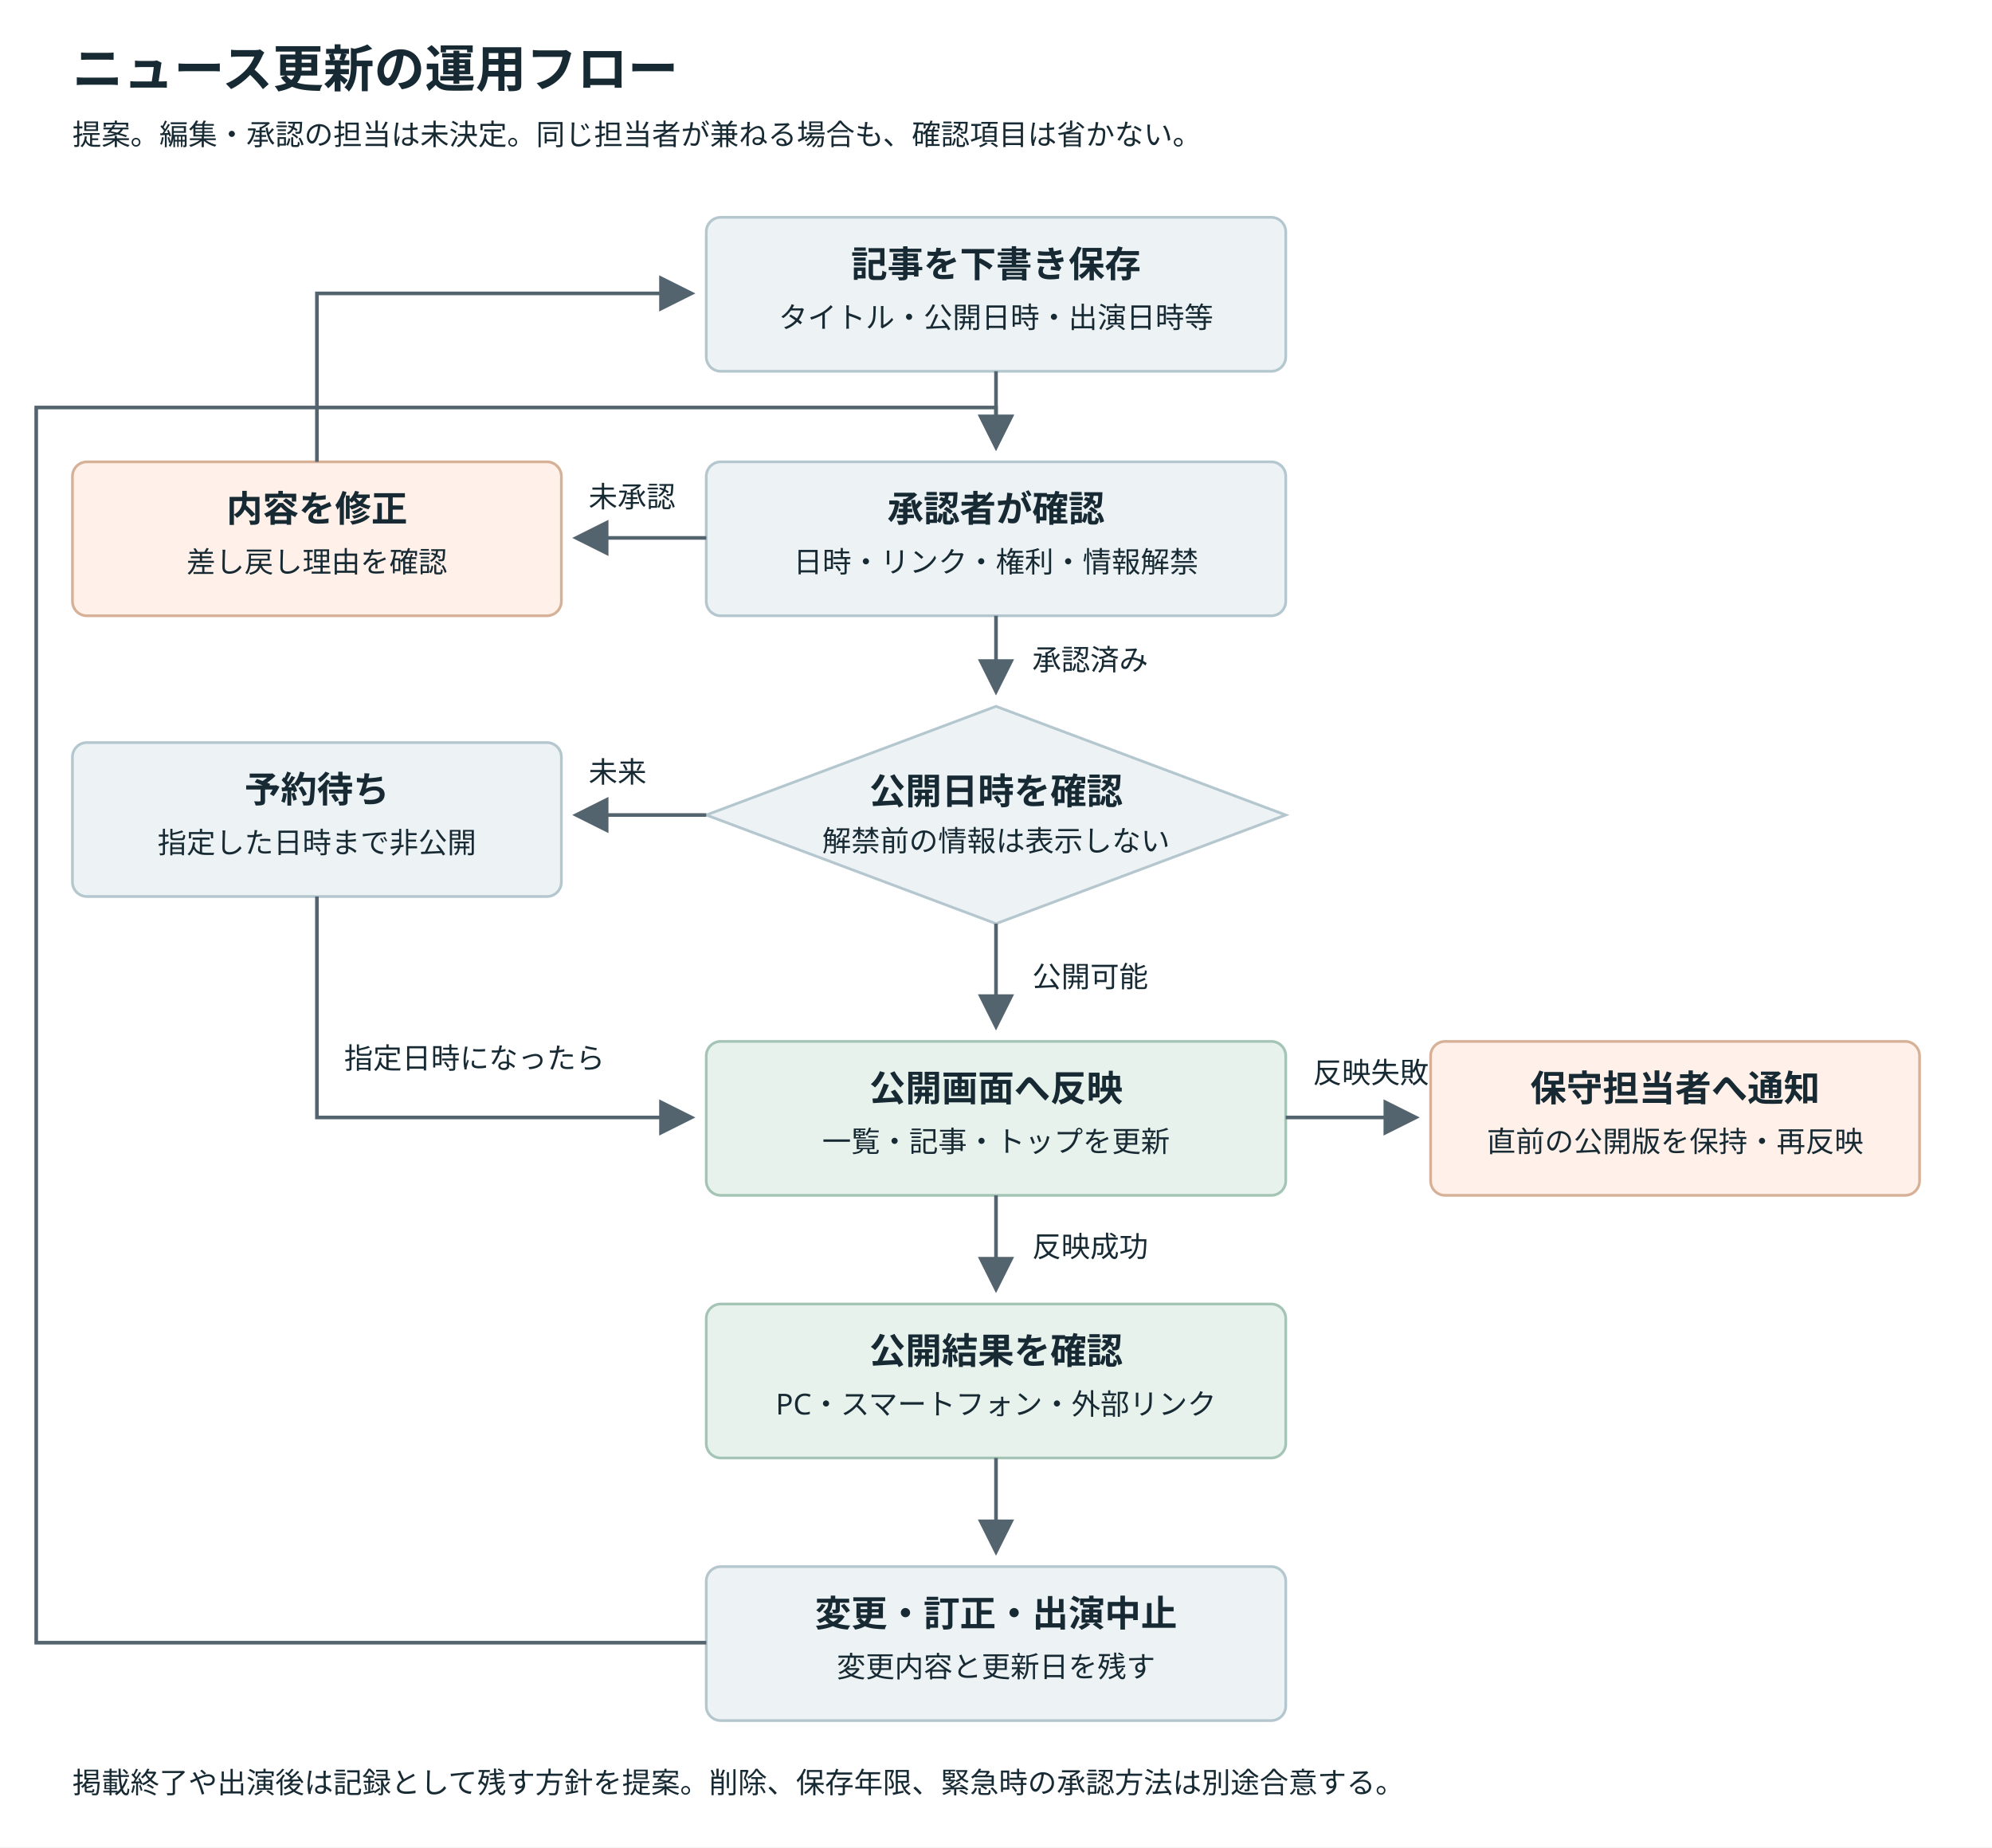
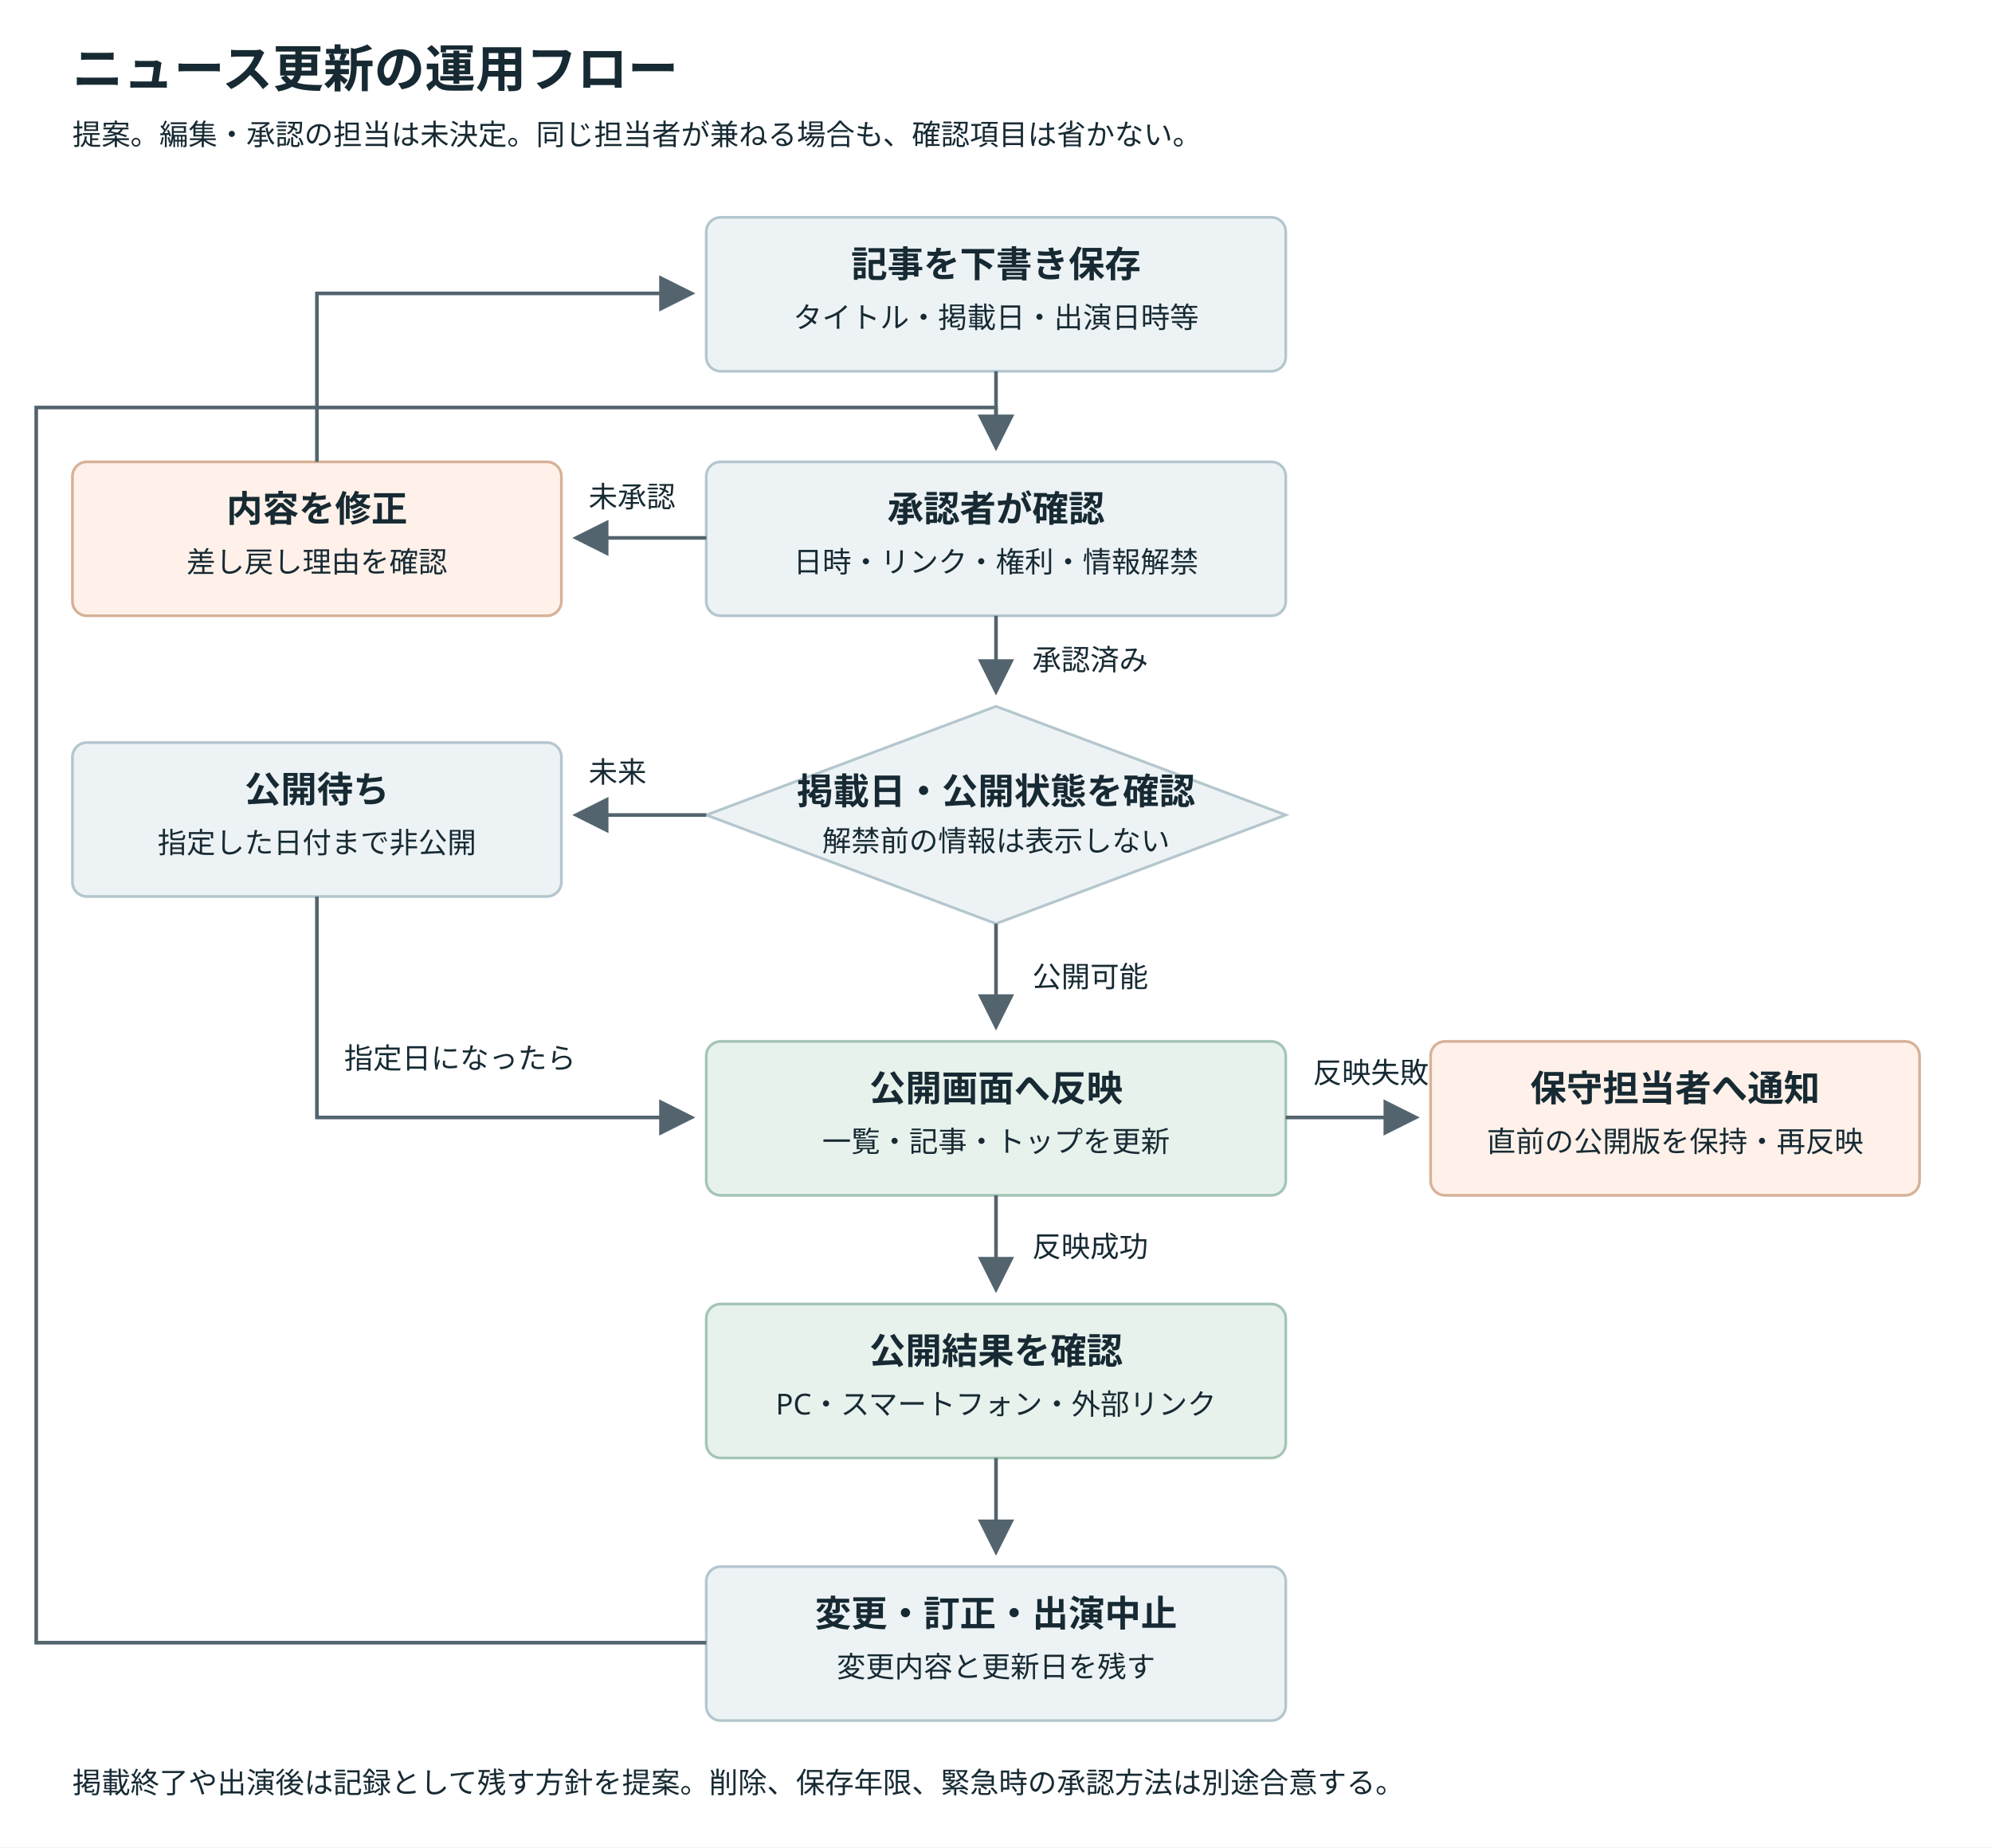
<svg xmlns="http://www.w3.org/2000/svg" width="1100" height="1020" viewBox="0 0 1100 1020" role="img" aria-labelledby="title description">
  <defs>
    <marker id="arrow" markerWidth="10" markerHeight="10" refX="8" refY="5" orient="auto" markerUnits="strokeWidth">
      <path d="M0 0 L10 5 L0 10 Z" fill="#53646e" />
    </marker>
    <style>
      text { font-family: "Yu Gothic", Meiryo, sans-serif; fill: #172a33; }
      .title { font-size: 28px; font-weight: 700; }
      .node { font-size: 20px; font-weight: 700; }
      .note { font-size: 16px; }
      .box { fill: #edf3f5; stroke: #b4c6ce; stroke-width: 1.5; }
      .warning { fill: #fff1e9; stroke: #d6b198; stroke-width: 1.5; }
      .published { fill: #e8f2ed; stroke: #a4c5b5; stroke-width: 1.5; }
      .path { fill: none; stroke: #53646e; stroke-width: 2; marker-end: url(#arrow); }
    </style>
  </defs>
  <rect width="1100" height="1020" fill="#fff" />
  <text class="title" x="40" y="48">ニュース更新の運用フロー</text>
  <text class="note" x="40" y="80">提案。編集・承認の担当は未決定。同じ担当者が兼ねる場合も、確認項目は省かない。</text>
  <rect class="box" x="390" y="120" width="320" height="85" rx="8" />
  <text class="node" x="550" y="153" text-anchor="middle">記事を下書き保存</text>
-   <text class="note" x="550" y="181" text-anchor="middle">タイトル・公開日時・出演日時等</text>
+   <text class="note" x="550" y="181" text-anchor="middle">タイトル・掲載日・出演日時等</text>
  <rect class="box" x="390" y="255" width="320" height="85" rx="8" />
  <text class="node" x="550" y="288" text-anchor="middle">承認者が確認</text>
  <text class="note" x="550" y="316" text-anchor="middle">日時・リンク・権利・情報解禁</text>
  <path class="path" d="M550 205 V245" />
  <rect class="warning" x="40" y="255" width="270" height="85" rx="8" />
  <text class="node" x="175" y="288" text-anchor="middle">内容を修正</text>
  <text class="note" x="175" y="316" text-anchor="middle">差し戻し理由を確認</text>
  <path class="path" d="M390 297 H320" />
  <text class="note" x="325" y="280">未承認</text>
  <path class="path" d="M175 255 V162 H380" />
  <polygon class="box" points="550,390 710,450 550,510 390,450" />
-   <text class="node" x="550" y="444" text-anchor="middle">公開日時を確認</text>
+   <text class="node" x="550" y="444" text-anchor="middle">掲載日・公開状態を確認</text>
  <text class="note" x="550" y="470" text-anchor="middle">解禁前の情報は表示しない</text>
  <path class="path" d="M550 340 V380" />
  <text class="note" x="570" y="370">承認済み</text>
  <rect class="box" x="40" y="410" width="270" height="85" rx="8" />
-   <text class="node" x="175" y="443" text-anchor="middle">予約待ち</text>
-   <text class="note" x="175" y="471" text-anchor="middle">指定した日時まで非公開</text>
+   <text class="node" x="175" y="443" text-anchor="middle">公開待ち</text>
+   <text class="note" x="175" y="471" text-anchor="middle">指定した日付まで非公開</text>
  <path class="path" d="M390 450 H320" />
  <text class="note" x="325" y="432">未来</text>
  <rect class="published" x="390" y="575" width="320" height="85" rx="8" />
  <text class="node" x="550" y="608" text-anchor="middle">公開画面へ反映</text>
  <text class="note" x="550" y="636" text-anchor="middle">一覧・記事・トップを更新</text>
  <path class="path" d="M550 510 V565" />
  <text class="note" x="570" y="545">公開可能</text>
  <path class="path" d="M175 495 V617 H380" />
-   <text class="note" x="190" y="590">指定日時になったら</text>
+   <text class="note" x="190" y="590">指定日になったら</text>
  <rect class="warning" x="790" y="575" width="270" height="85" rx="8" />
  <text class="node" x="925" y="608" text-anchor="middle">保守担当者へ通知</text>
  <text class="note" x="925" y="636" text-anchor="middle">直前の公開版を保持・再反映</text>
  <path class="path" d="M710 617 H780" />
  <text class="note" x="725" y="598">反映失敗</text>
  <rect class="published" x="390" y="720" width="320" height="85" rx="8" />
  <text class="node" x="550" y="753" text-anchor="middle">公開結果を確認</text>
  <text class="note" x="550" y="781" text-anchor="middle">PC・スマートフォン・外部リンク</text>
  <path class="path" d="M550 660 V710" />
  <text class="note" x="570" y="694">反映成功</text>
  <rect class="box" x="390" y="865" width="320" height="85" rx="8" />
  <text class="node" x="550" y="898" text-anchor="middle">変更・訂正・出演中止</text>
  <text class="note" x="550" y="926" text-anchor="middle">変更内容と更新日を残す</text>
  <path class="path" d="M550 805 V855" />
  <path class="path" d="M390 907 H20 V225 H550 V245" />
  <text class="note" x="40" y="990">掲載終了や出演後は記録として残す方針を提案。削除、保存年限、緊急時の承認方法は別途合意する。</text>
</svg>
